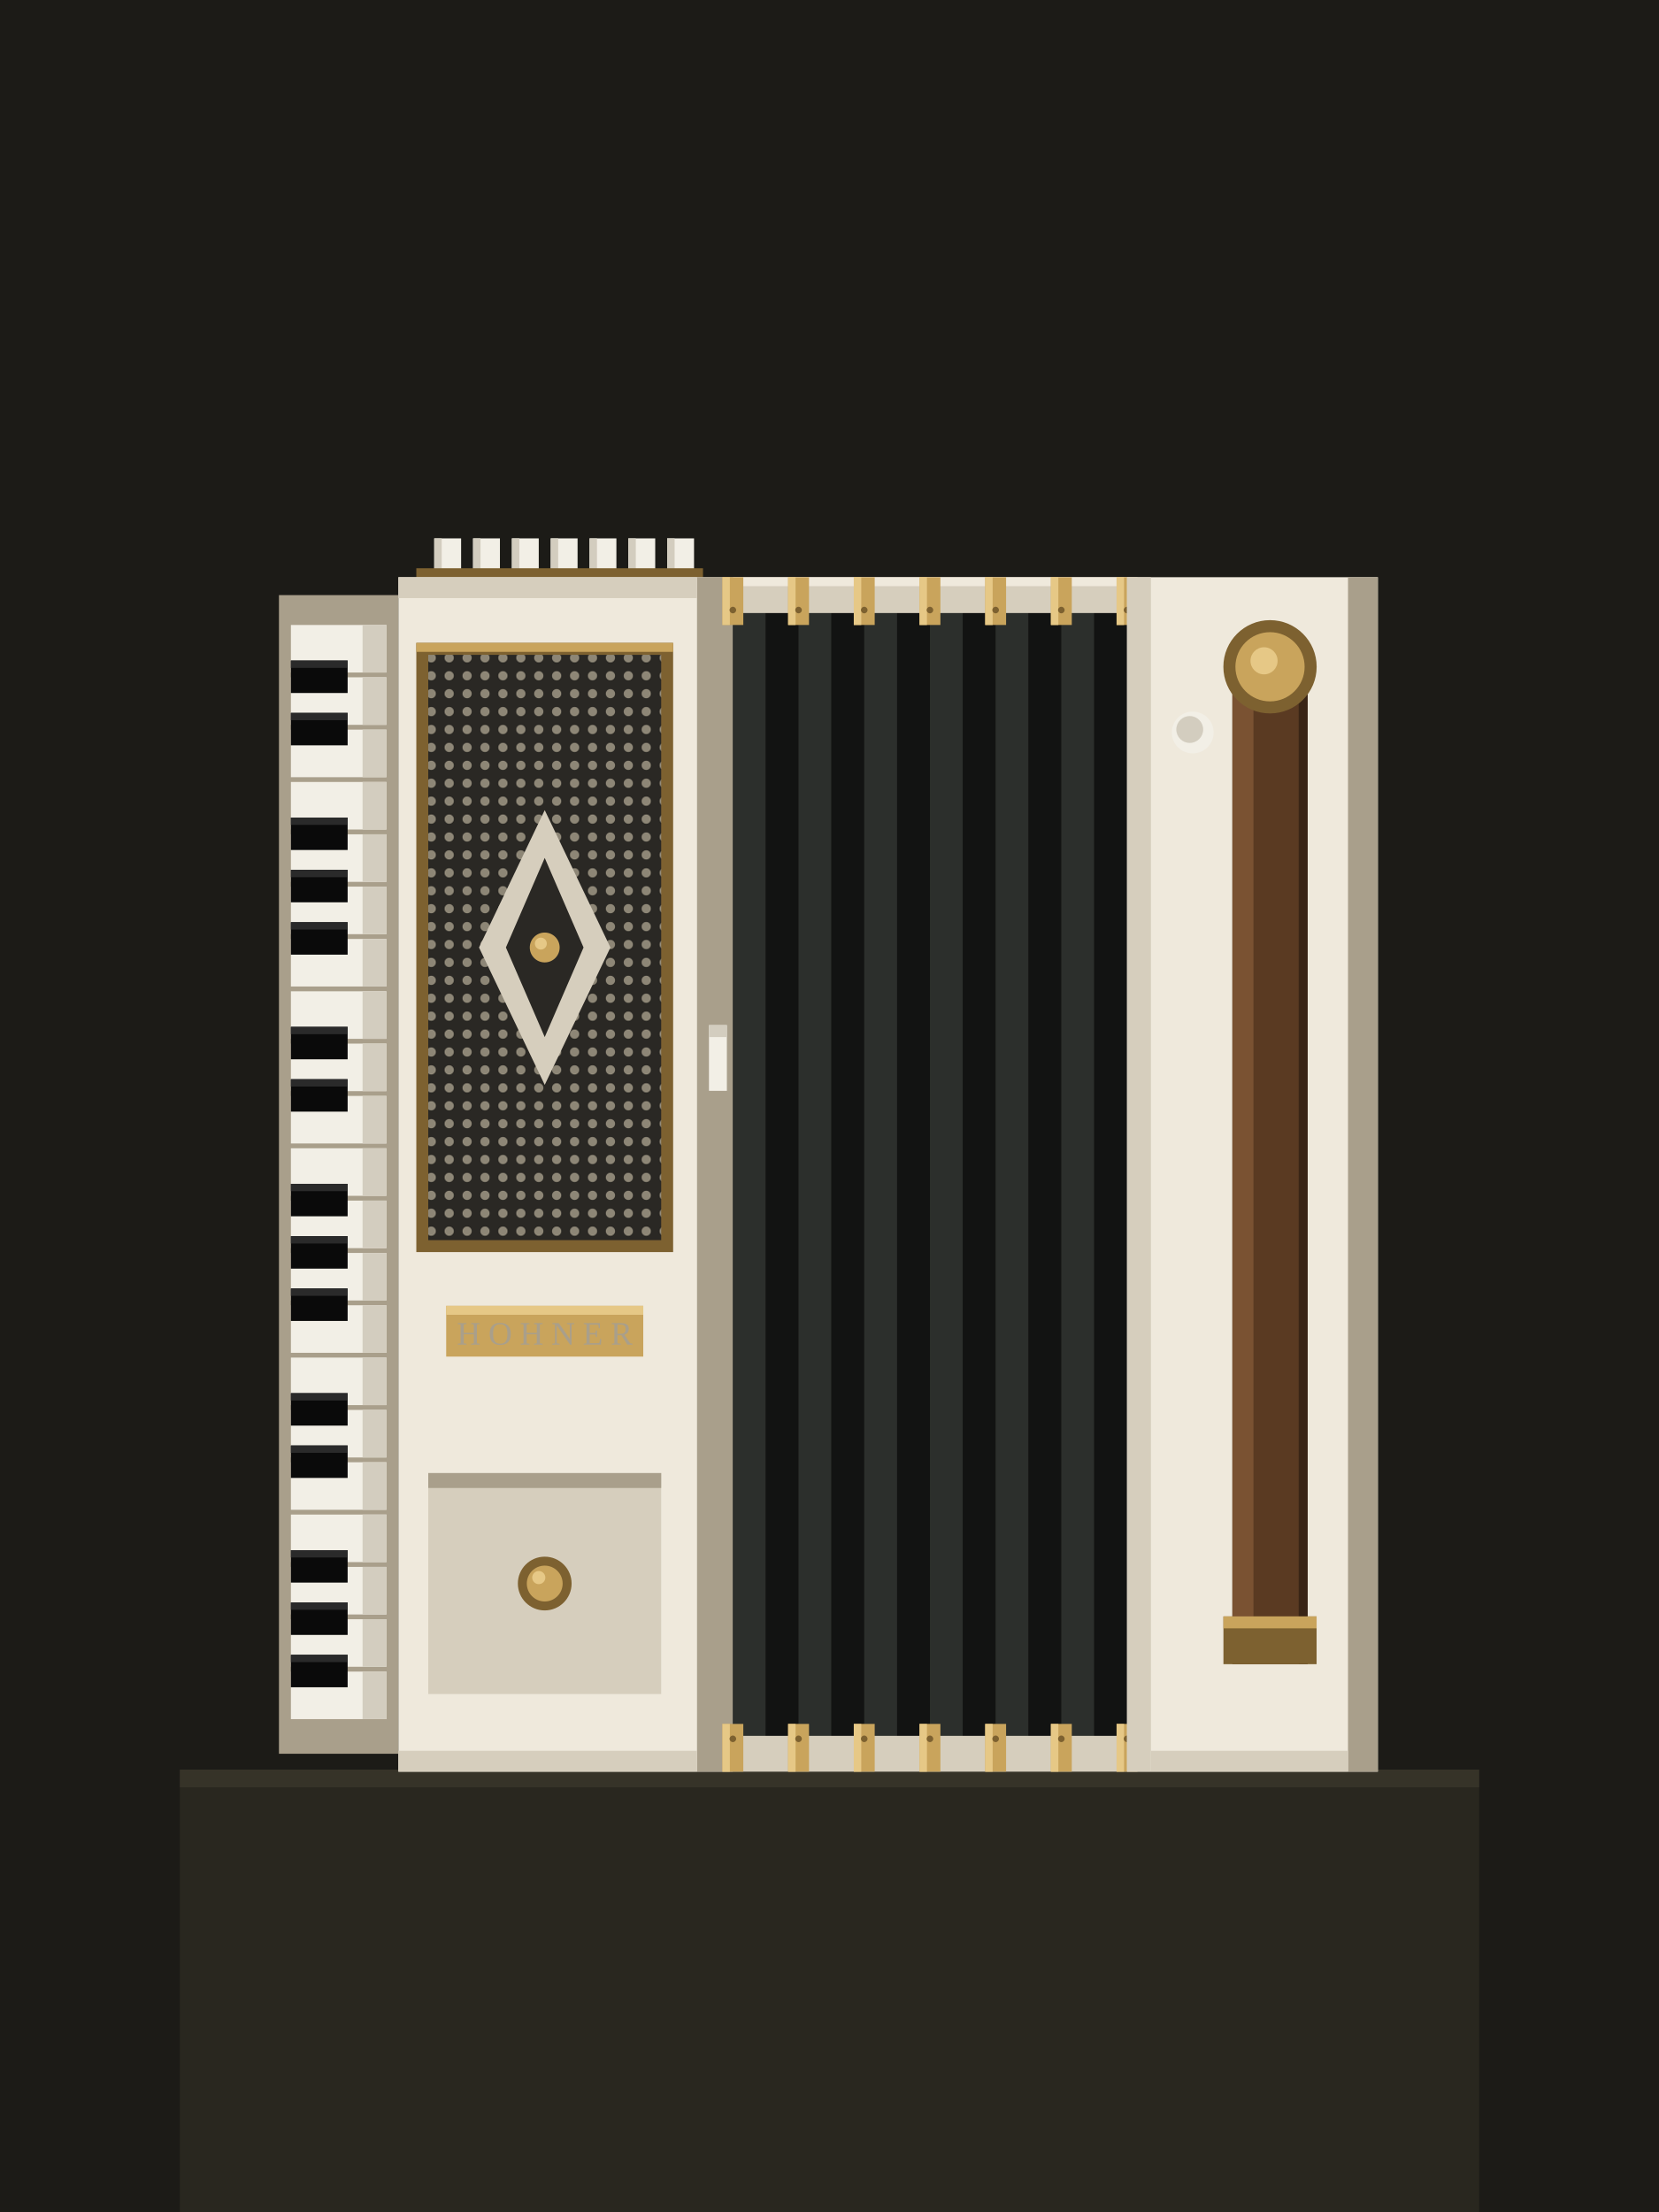
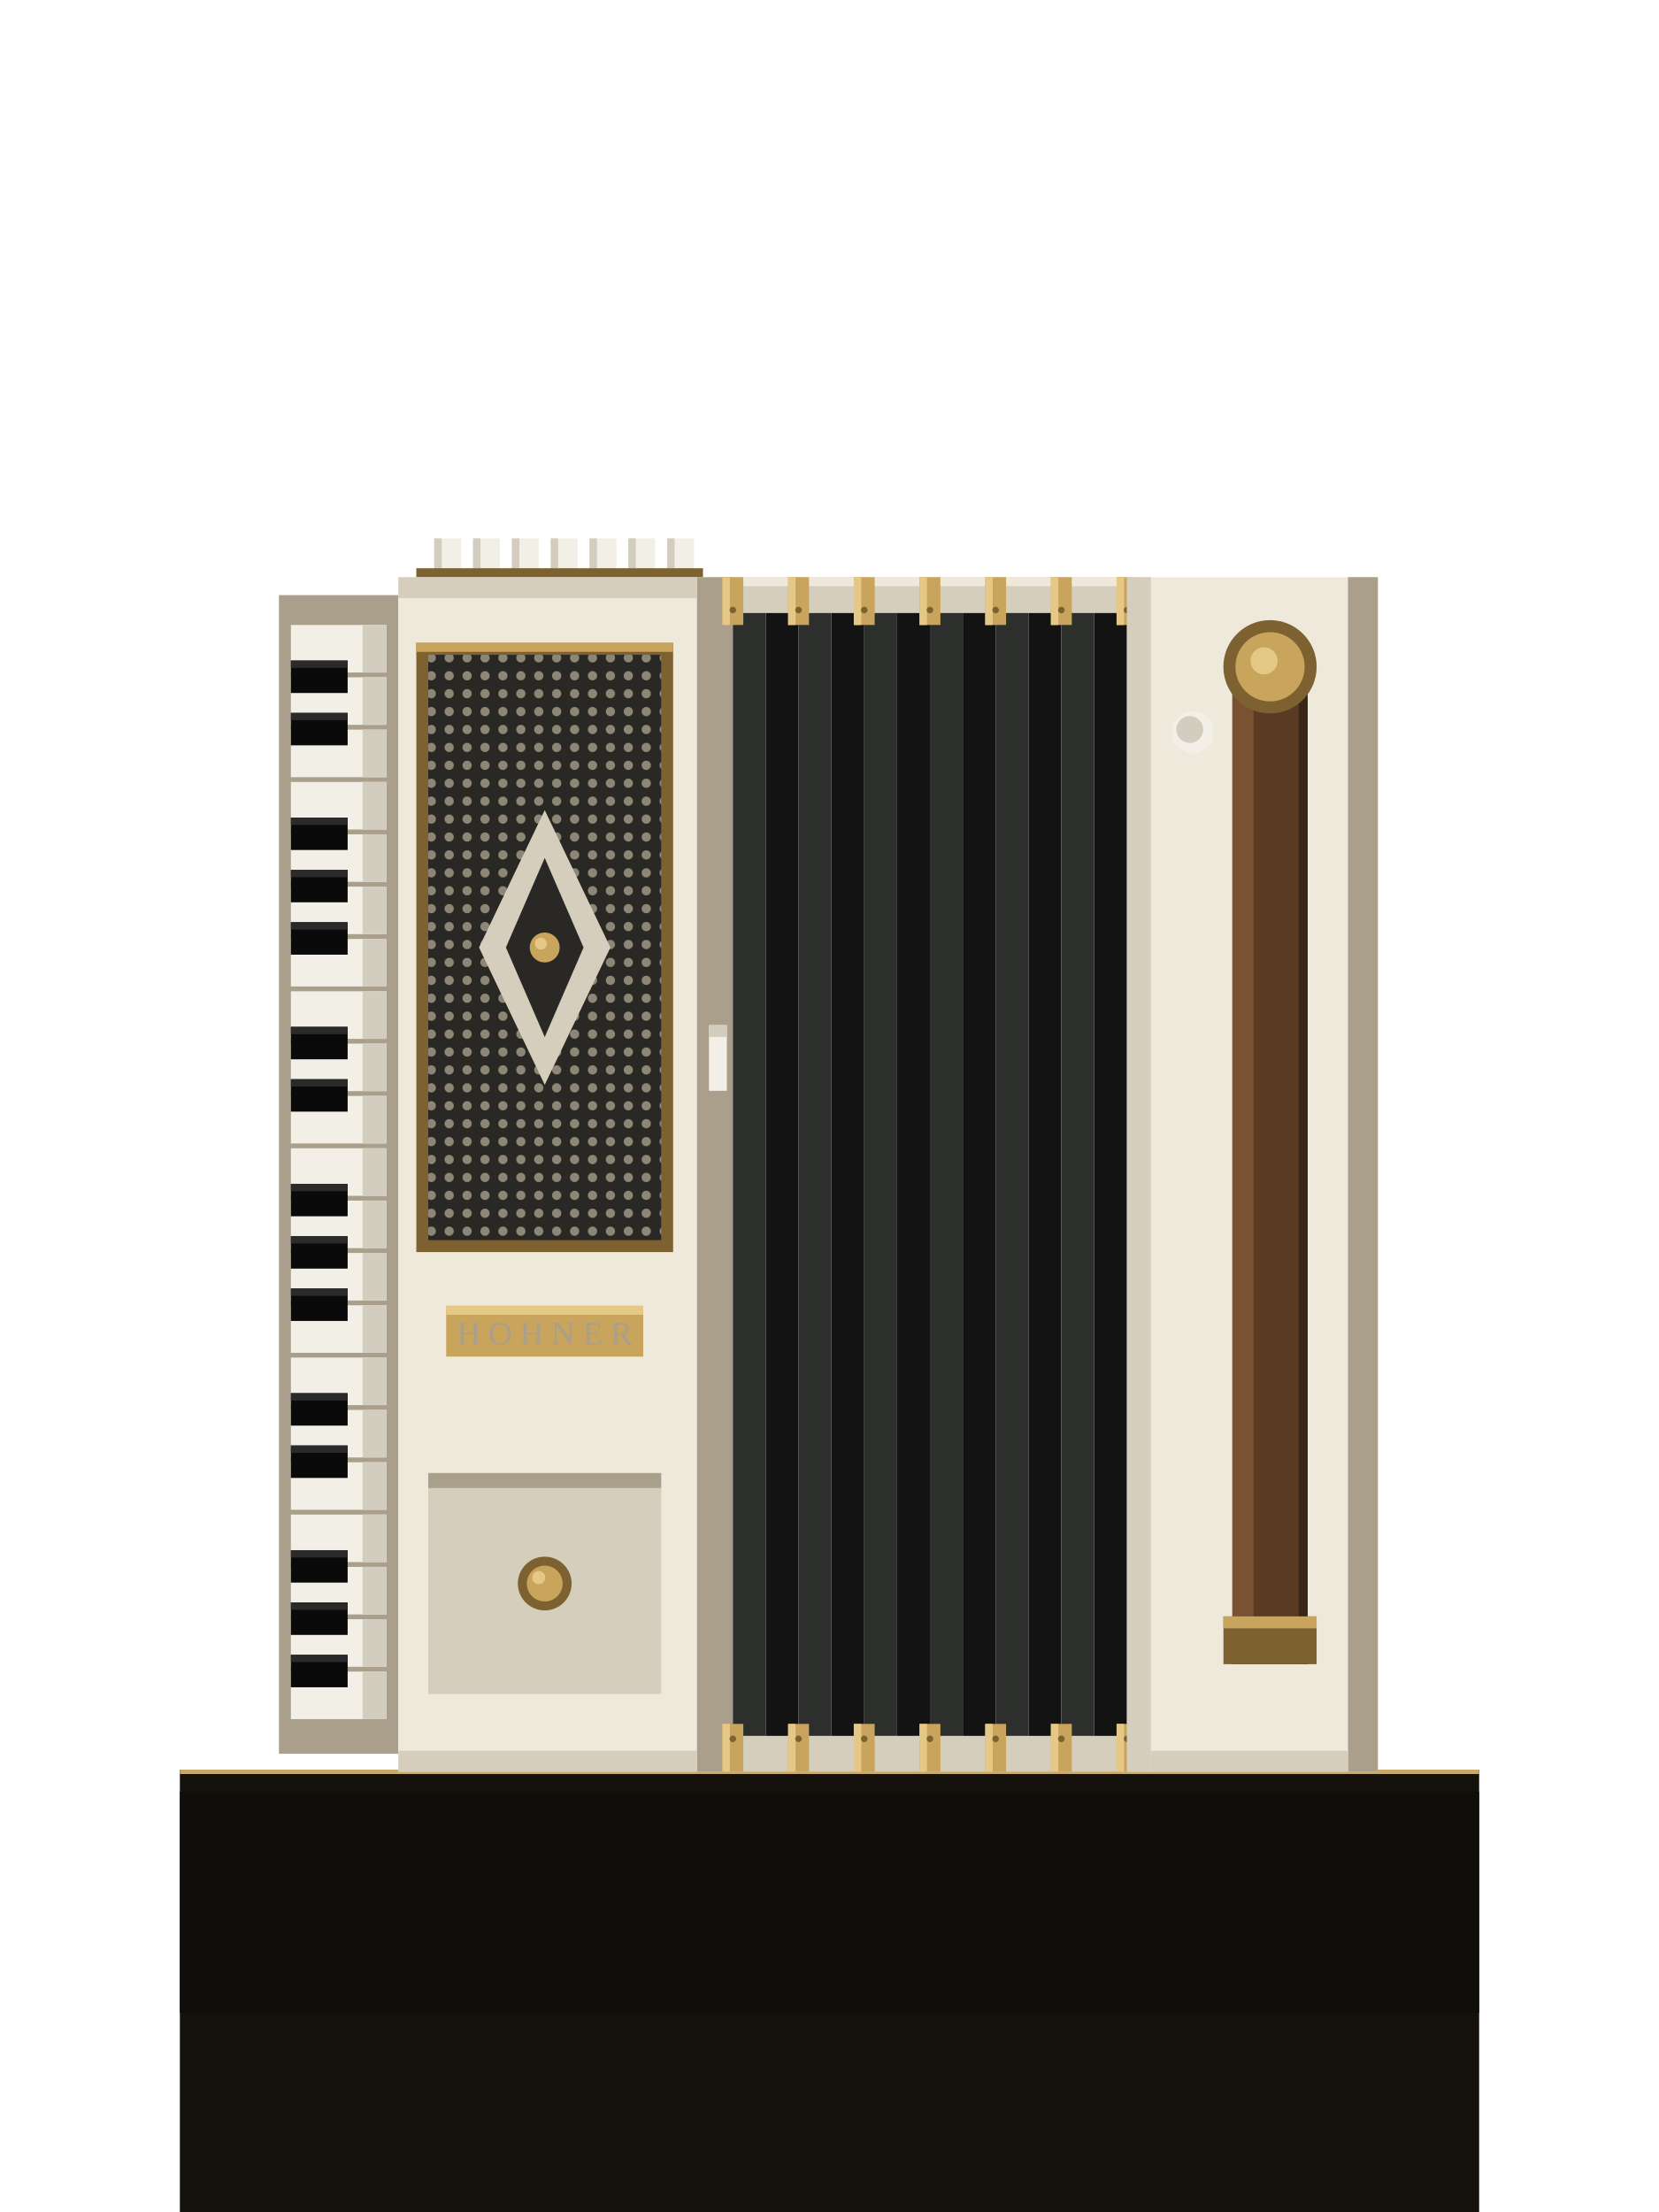
<svg xmlns="http://www.w3.org/2000/svg" viewBox="0 0 750 1000" width="750" height="1000" role="img">
-   <rect x="0" y="0" width="750" height="1000" fill="#1c1b17" />
-   <rect x="81.31" y="800" width="587.38" height="200" fill="#29271f" />
-   <rect x="81.31" y="800" width="587.38" height="8" fill="#363328" />
+   <rect x="81.31" y="800" width="587.38" height="200" fill="#15120e" />
+   <rect x="81.31" y="810" width="587.38" height="100" fill="#100e0b" />
+   <rect x="81.31" y="800" width="587.38" height="2" fill="#c8a96a" />
  <g transform="translate(126.11 260.94) scale(1.35)">
    <defs>
-       <pattern id="a4h" width="6" height="6" patternUnits="userSpaceOnUse">
+       <pattern id="a1h" width="6" height="6" patternUnits="userSpaceOnUse">
        <rect width="6" height="6" fill="#2a2824" />
        <circle cx="3" cy="3" r="1.55" fill="#8d8676" />
      </pattern>
    </defs>
    <rect x="52" y="-13" width="9" height="13" fill="#f2efe6" />
    <rect x="52" y="-13" width="2.5" height="13" fill="#d3cdbf" />
    <rect x="65" y="-13" width="9" height="13" fill="#f2efe6" />
    <rect x="65" y="-13" width="2.5" height="13" fill="#d3cdbf" />
    <rect x="78" y="-13" width="9" height="13" fill="#f2efe6" />
    <rect x="78" y="-13" width="2.5" height="13" fill="#d3cdbf" />
    <rect x="91" y="-13" width="9" height="13" fill="#f2efe6" />
    <rect x="91" y="-13" width="2.5" height="13" fill="#d3cdbf" />
    <rect x="104" y="-13" width="9" height="13" fill="#f2efe6" />
    <rect x="104" y="-13" width="2.5" height="13" fill="#d3cdbf" />
    <rect x="117" y="-13" width="9" height="13" fill="#f2efe6" />
    <rect x="117" y="-13" width="2.5" height="13" fill="#d3cdbf" />
    <rect x="130" y="-13" width="9" height="13" fill="#f2efe6" />
    <rect x="130" y="-13" width="2.5" height="13" fill="#d3cdbf" />
    <rect x="46" y="-3" width="96" height="4" fill="#7d6130" />
    <rect x="0" y="6" width="40" height="388" fill="#a99f8b" />
    <rect x="4" y="16" width="32" height="15.92" fill="#f2efe6" />
    <rect x="28" y="16" width="8" height="15.92" fill="#d3cdbf" />
    <rect x="4" y="33.52" width="32" height="15.92" fill="#f2efe6" />
    <rect x="28" y="33.52" width="8" height="15.92" fill="#d3cdbf" />
    <rect x="4" y="51.05" width="32" height="15.92" fill="#f2efe6" />
    <rect x="28" y="51.05" width="8" height="15.92" fill="#d3cdbf" />
    <rect x="4" y="68.57" width="32" height="15.92" fill="#f2efe6" />
    <rect x="28" y="68.57" width="8" height="15.92" fill="#d3cdbf" />
    <rect x="4" y="86.1" width="32" height="15.92" fill="#f2efe6" />
    <rect x="28" y="86.1" width="8" height="15.92" fill="#d3cdbf" />
    <rect x="4" y="103.62" width="32" height="15.92" fill="#f2efe6" />
    <rect x="28" y="103.62" width="8" height="15.92" fill="#d3cdbf" />
    <rect x="4" y="121.14" width="32" height="15.92" fill="#f2efe6" />
    <rect x="28" y="121.14" width="8" height="15.92" fill="#d3cdbf" />
    <rect x="4" y="138.67" width="32" height="15.92" fill="#f2efe6" />
    <rect x="28" y="138.67" width="8" height="15.92" fill="#d3cdbf" />
    <rect x="4" y="156.19" width="32" height="15.92" fill="#f2efe6" />
    <rect x="28" y="156.19" width="8" height="15.92" fill="#d3cdbf" />
    <rect x="4" y="173.71" width="32" height="15.92" fill="#f2efe6" />
    <rect x="28" y="173.71" width="8" height="15.92" fill="#d3cdbf" />
    <rect x="4" y="191.24" width="32" height="15.92" fill="#f2efe6" />
    <rect x="28" y="191.24" width="8" height="15.92" fill="#d3cdbf" />
    <rect x="4" y="208.76" width="32" height="15.92" fill="#f2efe6" />
    <rect x="28" y="208.76" width="8" height="15.92" fill="#d3cdbf" />
    <rect x="4" y="226.29" width="32" height="15.92" fill="#f2efe6" />
    <rect x="28" y="226.29" width="8" height="15.92" fill="#d3cdbf" />
    <rect x="4" y="243.81" width="32" height="15.92" fill="#f2efe6" />
    <rect x="28" y="243.81" width="8" height="15.92" fill="#d3cdbf" />
    <rect x="4" y="261.33" width="32" height="15.92" fill="#f2efe6" />
    <rect x="28" y="261.33" width="8" height="15.92" fill="#d3cdbf" />
    <rect x="4" y="278.86" width="32" height="15.92" fill="#f2efe6" />
    <rect x="28" y="278.86" width="8" height="15.92" fill="#d3cdbf" />
    <rect x="4" y="296.38" width="32" height="15.92" fill="#f2efe6" />
    <rect x="28" y="296.38" width="8" height="15.92" fill="#d3cdbf" />
    <rect x="4" y="313.9" width="32" height="15.92" fill="#f2efe6" />
    <rect x="28" y="313.9" width="8" height="15.92" fill="#d3cdbf" />
    <rect x="4" y="331.43" width="32" height="15.92" fill="#f2efe6" />
    <rect x="28" y="331.43" width="8" height="15.92" fill="#d3cdbf" />
    <rect x="4" y="348.95" width="32" height="15.92" fill="#f2efe6" />
    <rect x="28" y="348.95" width="8" height="15.92" fill="#d3cdbf" />
    <rect x="4" y="366.48" width="32" height="15.92" fill="#f2efe6" />
    <rect x="28" y="366.48" width="8" height="15.92" fill="#d3cdbf" />
    <rect x="4" y="27.92" width="19" height="10.86" fill="#0a0a0a" />
    <rect x="4" y="27.92" width="19" height="2.45" fill="#2a2a2a" />
    <rect x="4" y="45.44" width="19" height="10.86" fill="#0a0a0a" />
    <rect x="4" y="45.44" width="19" height="2.45" fill="#2a2a2a" />
    <rect x="4" y="80.49" width="19" height="10.86" fill="#0a0a0a" />
    <rect x="4" y="80.49" width="19" height="2.45" fill="#2a2a2a" />
    <rect x="4" y="98.01" width="19" height="10.86" fill="#0a0a0a" />
    <rect x="4" y="98.01" width="19" height="2.45" fill="#2a2a2a" />
    <rect x="4" y="115.54" width="19" height="10.86" fill="#0a0a0a" />
    <rect x="4" y="115.54" width="19" height="2.45" fill="#2a2a2a" />
    <rect x="4" y="150.58" width="19" height="10.86" fill="#0a0a0a" />
    <rect x="4" y="150.58" width="19" height="2.45" fill="#2a2a2a" />
    <rect x="4" y="168.11" width="19" height="10.86" fill="#0a0a0a" />
    <rect x="4" y="168.11" width="19" height="2.45" fill="#2a2a2a" />
    <rect x="4" y="203.15" width="19" height="10.86" fill="#0a0a0a" />
    <rect x="4" y="203.15" width="19" height="2.45" fill="#2a2a2a" />
    <rect x="4" y="220.68" width="19" height="10.86" fill="#0a0a0a" />
    <rect x="4" y="220.68" width="19" height="2.45" fill="#2a2a2a" />
    <rect x="4" y="238.2" width="19" height="10.86" fill="#0a0a0a" />
    <rect x="4" y="238.2" width="19" height="2.45" fill="#2a2a2a" />
    <rect x="4" y="273.25" width="19" height="10.86" fill="#0a0a0a" />
    <rect x="4" y="273.25" width="19" height="2.45" fill="#2a2a2a" />
    <rect x="4" y="290.77" width="19" height="10.86" fill="#0a0a0a" />
    <rect x="4" y="290.77" width="19" height="2.45" fill="#2a2a2a" />
    <rect x="4" y="325.82" width="19" height="10.86" fill="#0a0a0a" />
    <rect x="4" y="325.82" width="19" height="2.45" fill="#2a2a2a" />
    <rect x="4" y="343.34" width="19" height="10.86" fill="#0a0a0a" />
    <rect x="4" y="343.34" width="19" height="2.45" fill="#2a2a2a" />
    <rect x="4" y="360.87" width="19" height="10.86" fill="#0a0a0a" />
    <rect x="4" y="360.87" width="19" height="2.45" fill="#2a2a2a" />
    <rect x="40" y="0" width="112" height="400" fill="#efe9dc" />
    <rect x="140" y="0" width="12" height="400" fill="#a99f8b" />
    <rect x="40" y="0" width="100" height="7" fill="#d6cebd" />
    <rect x="40" y="393" width="100" height="7" fill="#d6cebd" />
    <rect x="46" y="22" width="86" height="204" fill="#7d6130" />
    <rect x="46" y="22" width="86" height="3" fill="#c9a45c" />
-     <rect x="50" y="26" width="78" height="196" fill="url(#a4h)" />
+     <rect x="50" y="26" width="78" height="196" fill="url(#a1h)" />
    <path d="M89 78 L111 124 L89 170 L67 124 Z" fill="#d6cebd" />
    <path d="M89 94 L102 124 L89 154 L76 124 Z" fill="#2a2824" />
    <circle cx="89" cy="124" r="5" fill="#c9a45c" />
    <circle cx="87.7" cy="122.7" r="2" fill="#e6c886" />
    <rect x="56" y="244" width="66" height="17" fill="#c9a45c" />
    <rect x="56" y="244" width="66" height="3" fill="#e6c886" />
    <text x="89" y="257" text-anchor="middle" font-family="Georgia, 'Times New Roman', serif" font-size="11" letter-spacing="2.6" fill="#a99f8b">HOHNER</text>
    <rect x="50" y="300" width="78" height="74" fill="#d6cebd" />
    <rect x="50" y="300" width="78" height="5" fill="#a99f8b" />
    <circle cx="89" cy="337" r="9" fill="#7d6130" />
    <circle cx="89" cy="337" r="6" fill="#c9a45c" />
    <circle cx="87" cy="335" r="2.2" fill="#e6c886" />
    <rect x="144" y="150" width="6" height="22" fill="#f2efe6" />
    <rect x="144" y="150" width="6" height="4" fill="#d3cdbf" />
    <rect x="152" y="10" width="11" height="380" fill="#2c2f2c" />
    <rect x="163" y="10" width="11" height="380" fill="#121312" />
    <rect x="174" y="10" width="11" height="380" fill="#2c2f2c" />
    <rect x="185" y="10" width="11" height="380" fill="#121312" />
    <rect x="196" y="10" width="11" height="380" fill="#2c2f2c" />
    <rect x="207" y="10" width="11" height="380" fill="#121312" />
    <rect x="218" y="10" width="11" height="380" fill="#2c2f2c" />
    <rect x="229" y="10" width="11" height="380" fill="#121312" />
    <rect x="240" y="10" width="11" height="380" fill="#2c2f2c" />
    <rect x="251" y="10" width="11" height="380" fill="#121312" />
    <rect x="262" y="10" width="11" height="380" fill="#2c2f2c" />
    <rect x="273" y="10" width="11" height="380" fill="#121312" />
    <rect x="152" y="0" width="132" height="12" fill="#d6cebd" />
    <rect x="152" y="388" width="132" height="12" fill="#d6cebd" />
    <rect x="152" y="0" width="132" height="3" fill="#efe9dc" />
    <rect x="148.5" y="0" width="7" height="16" fill="#c9a45c" />
    <rect x="148.5" y="0" width="2.5" height="16" fill="#e6c886" />
    <rect x="148.5" y="384" width="7" height="16" fill="#c9a45c" />
    <rect x="148.5" y="384" width="2.5" height="16" fill="#e6c886" />
    <circle cx="152" cy="11" r="1.1" fill="#7d6130" />
    <circle cx="152" cy="389" r="1.1" fill="#7d6130" />
    <rect x="170.5" y="0" width="7" height="16" fill="#c9a45c" />
    <rect x="170.5" y="0" width="2.5" height="16" fill="#e6c886" />
    <rect x="170.5" y="384" width="7" height="16" fill="#c9a45c" />
    <rect x="170.5" y="384" width="2.5" height="16" fill="#e6c886" />
    <circle cx="174" cy="11" r="1.1" fill="#7d6130" />
    <circle cx="174" cy="389" r="1.1" fill="#7d6130" />
    <rect x="192.5" y="0" width="7" height="16" fill="#c9a45c" />
    <rect x="192.5" y="0" width="2.5" height="16" fill="#e6c886" />
    <rect x="192.5" y="384" width="7" height="16" fill="#c9a45c" />
    <rect x="192.5" y="384" width="2.5" height="16" fill="#e6c886" />
    <circle cx="196" cy="11" r="1.1" fill="#7d6130" />
    <circle cx="196" cy="389" r="1.1" fill="#7d6130" />
    <rect x="214.5" y="0" width="7" height="16" fill="#c9a45c" />
    <rect x="214.5" y="0" width="2.5" height="16" fill="#e6c886" />
    <rect x="214.5" y="384" width="7" height="16" fill="#c9a45c" />
    <rect x="214.5" y="384" width="2.5" height="16" fill="#e6c886" />
    <circle cx="218" cy="11" r="1.1" fill="#7d6130" />
    <circle cx="218" cy="389" r="1.1" fill="#7d6130" />
    <rect x="236.5" y="0" width="7" height="16" fill="#c9a45c" />
    <rect x="236.5" y="0" width="2.5" height="16" fill="#e6c886" />
    <rect x="236.5" y="384" width="7" height="16" fill="#c9a45c" />
    <rect x="236.5" y="384" width="2.5" height="16" fill="#e6c886" />
    <circle cx="240" cy="11" r="1.1" fill="#7d6130" />
    <circle cx="240" cy="389" r="1.1" fill="#7d6130" />
    <rect x="258.5" y="0" width="7" height="16" fill="#c9a45c" />
    <rect x="258.5" y="0" width="2.5" height="16" fill="#e6c886" />
    <rect x="258.5" y="384" width="7" height="16" fill="#c9a45c" />
    <rect x="258.5" y="384" width="2.5" height="16" fill="#e6c886" />
    <circle cx="262" cy="11" r="1.1" fill="#7d6130" />
    <circle cx="262" cy="389" r="1.1" fill="#7d6130" />
    <rect x="280.5" y="0" width="7" height="16" fill="#c9a45c" />
    <rect x="280.5" y="0" width="2.5" height="16" fill="#e6c886" />
    <rect x="280.5" y="384" width="7" height="16" fill="#c9a45c" />
    <rect x="280.5" y="384" width="2.5" height="16" fill="#e6c886" />
    <circle cx="284" cy="11" r="1.1" fill="#7d6130" />
    <circle cx="284" cy="389" r="1.1" fill="#7d6130" />
    <rect x="284" y="0" width="84" height="400" fill="#efe9dc" />
    <rect x="284" y="0" width="8" height="400" fill="#d6cebd" />
    <rect x="358" y="0" width="10" height="400" fill="#a99f8b" />
    <rect x="292" y="393" width="66" height="7" fill="#d6cebd" />
    <circle cx="306" cy="52" r="7" fill="#f2efe6" />
    <circle cx="305" cy="51" r="4.5" fill="#d3cdbf" />
    <rect x="319.28" y="34" width="25.2" height="330" fill="#5a3a22" />
    <rect x="319.28" y="34" width="7.06" height="330" fill="#7a5232" />
    <rect x="341.48" y="34" width="3" height="330" fill="#3a2516" />
    <circle cx="331.88" cy="30" r="15.62" fill="#7d6130" />
    <circle cx="331.88" cy="30" r="11.59" fill="#c9a45c" />
    <circle cx="329.88" cy="28" r="4.54" fill="#e6c886" />
    <rect x="316.28" y="348" width="31.2" height="16" fill="#7d6130" />
    <rect x="316.28" y="348" width="31.2" height="4" fill="#c9a45c" />
  </g>
</svg>
